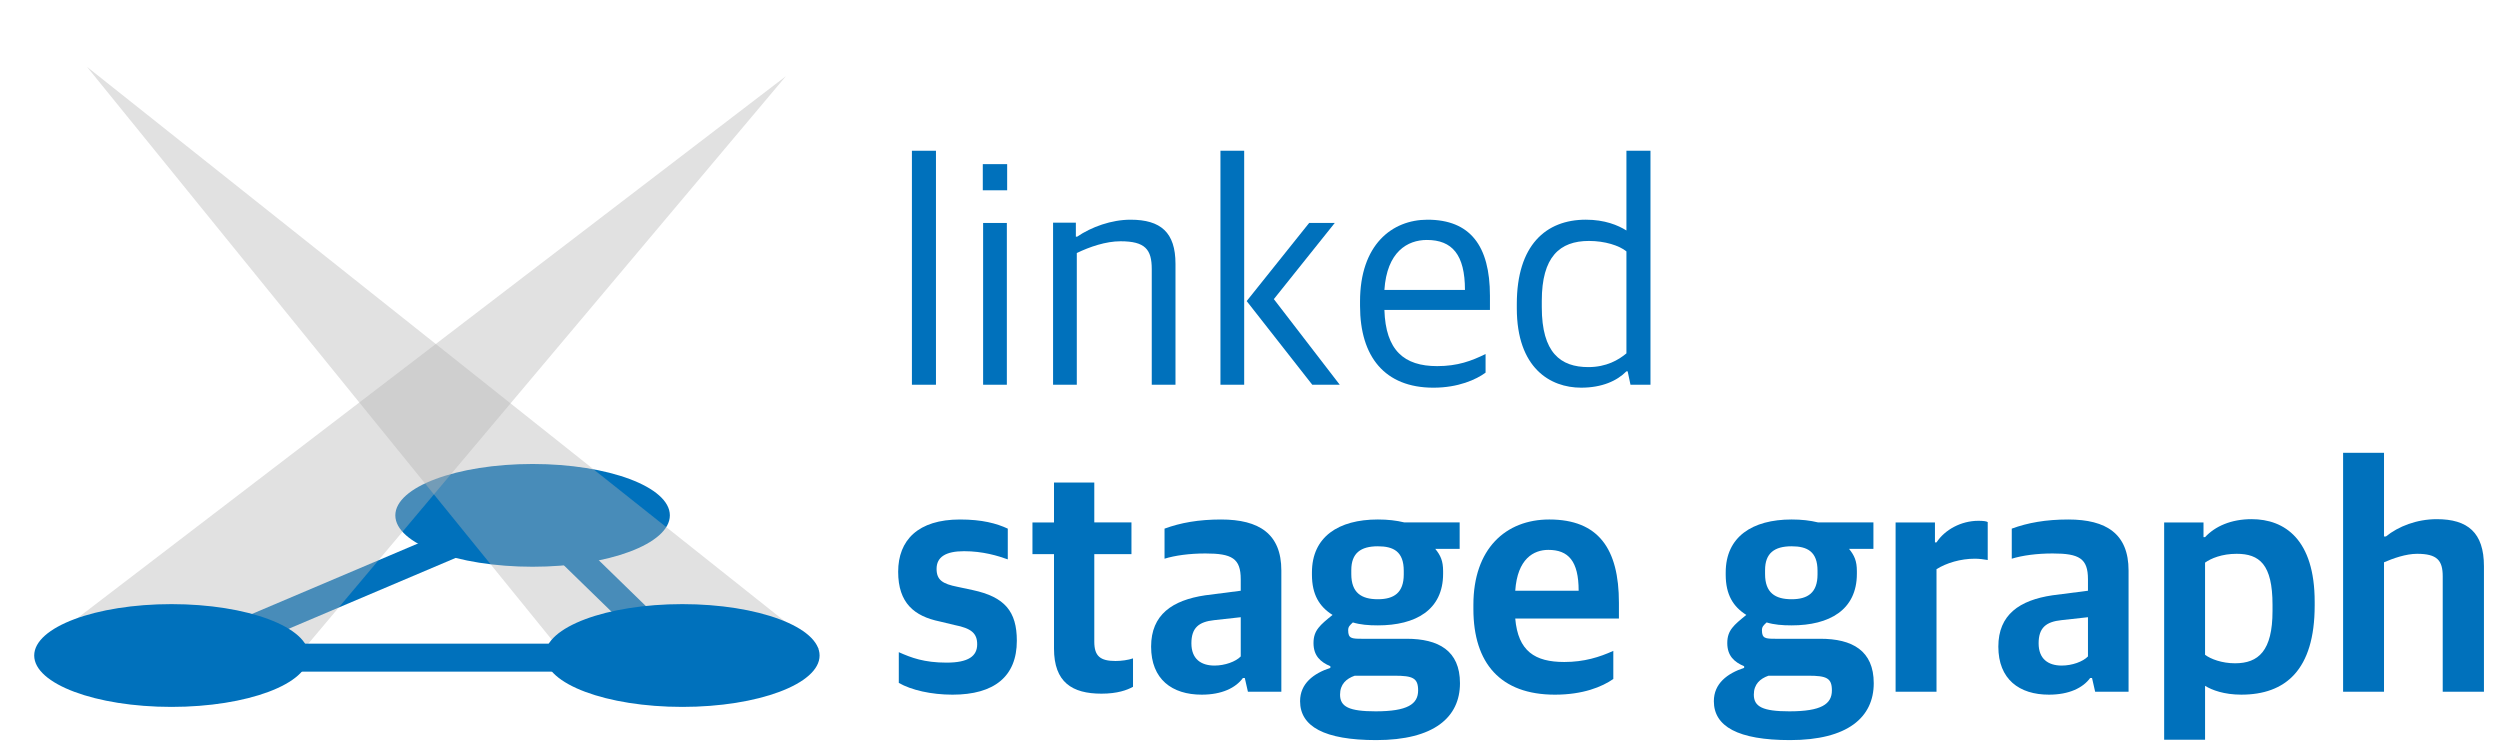
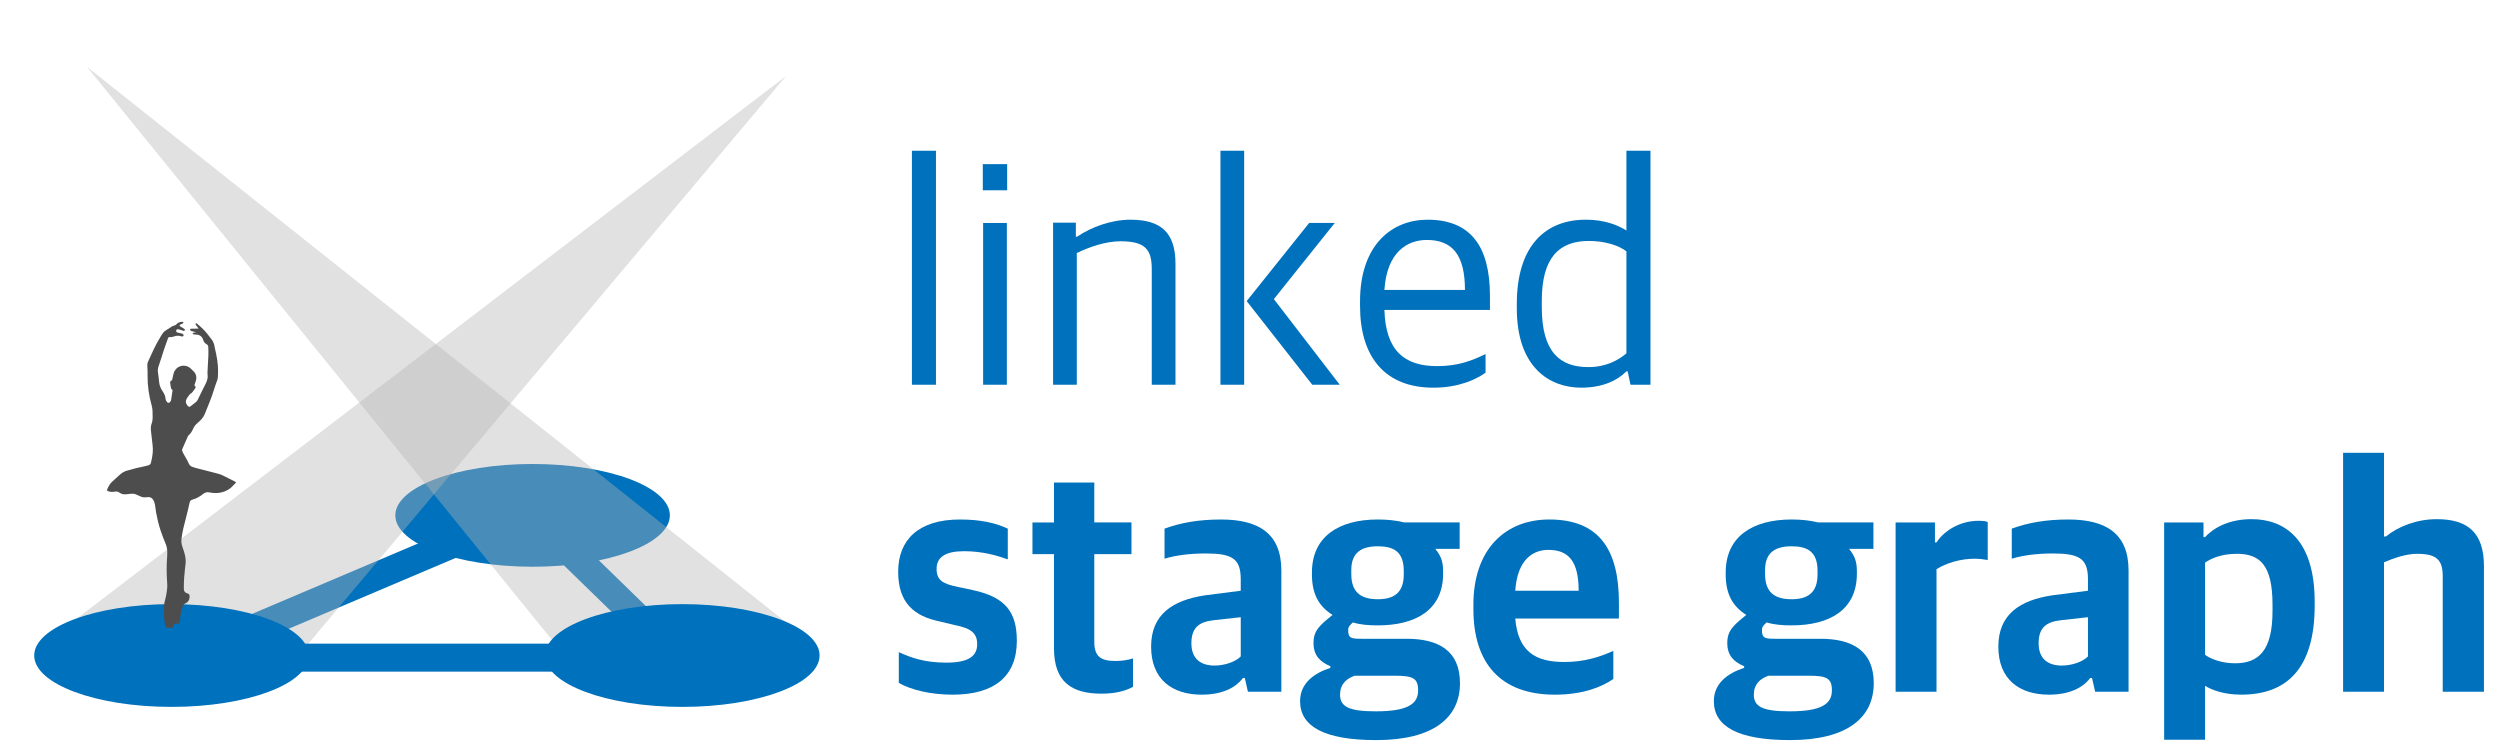
<svg xmlns="http://www.w3.org/2000/svg" version="1.1" id="Layer_1" x="0px" y="0px" width="268px" height="80px" viewBox="0 0 268 80" enable-background="new 0 0 268 80" xml:space="preserve">
  <line fill="none" stroke="#0071BC" stroke-width="3" stroke-miterlimit="10" x1="20.348" y1="70.271" x2="55.756" y2="55.247" />
  <line fill="none" stroke="#0071BC" stroke-width="3" stroke-miterlimit="10" x1="57.094" y1="55.247" x2="71.809" y2="69.567" />
  <ellipse fill="#0071BC" cx="57.094" cy="55.247" rx="14.715" ry="5.508" />
  <polyline opacity="0.4" fill="#B3B3B3" points="9.332,7.172 59.716,69.269 87.86,69.567 " />
  <polyline opacity="0.4" fill="#B3B3B3" points="84.241,8.173 32.826,69.269 3.981,69.567 " />
  <g>
    <path fill="#0071BC" d="M96.351,73.207v-3.294c1.339,0.596,2.711,1.121,5.122,1.121c2.343,0,3.281-0.7,3.281-1.962   c0-1.191-0.636-1.717-2.411-2.066l-1.607-0.386c-2.711-0.561-4.453-1.962-4.453-5.325c0-3.398,2.143-5.605,6.629-5.605   c2.377,0,3.917,0.42,5.122,0.98v3.294c-1.071-0.386-2.678-0.876-4.687-0.876c-1.975,0-2.946,0.631-2.946,1.892   c0,1.191,0.636,1.611,2.243,1.927l1.641,0.351c3.415,0.735,4.72,2.277,4.72,5.431c0,3.818-2.41,5.78-6.896,5.78   C99.833,74.468,97.69,73.978,96.351,73.207z" />
    <path fill="#0071BC" d="M112.989,69.528V59.403h-2.31v-3.398h2.31V51.73h4.319v4.274h3.984v3.398h-3.984v9.389   c0,1.542,0.636,2.067,2.276,2.067c0.636,0,1.373-0.105,1.875-0.28v3.048c-0.636,0.351-1.674,0.735-3.381,0.735   C114.931,74.362,112.989,73.137,112.989,69.528z" />
    <path fill="#0071BC" d="M123.399,69.317c0-3.433,2.277-4.975,5.792-5.5l3.816-0.49v-1.227c0-2.242-0.938-2.768-3.783-2.768   c-1.707,0-3.247,0.21-4.386,0.561V56.67c1.708-0.63,3.649-0.98,6.06-0.98c4.084,0,6.462,1.541,6.462,5.465v12.998h-3.583   l-0.335-1.472h-0.201c-0.77,1.052-2.243,1.787-4.419,1.787C125.643,74.468,123.399,72.821,123.399,69.317z M133.008,70.369v-4.204   l-2.846,0.315c-1.641,0.175-2.444,0.806-2.444,2.487s1.038,2.382,2.477,2.382C131.3,71.35,132.472,70.93,133.008,70.369z" />
    <path fill="#0071BC" d="M139.369,75.168c0-1.892,1.439-2.978,3.247-3.573V71.42c-1.071-0.455-1.808-1.121-1.808-2.487   s0.703-1.927,2.042-3.013c-1.406-0.876-2.21-2.173-2.21-4.31v-0.245c0-3.819,2.846-5.676,7.064-5.676   c1.071,0,1.975,0.105,2.845,0.315h5.926v2.838h-2.611c0.569,0.7,0.837,1.296,0.837,2.382v0.28c0,3.889-2.945,5.536-6.996,5.536   c-1.005,0-1.875-0.07-2.679-0.315c-0.335,0.315-0.502,0.455-0.502,0.841c0,0.875,0.368,0.91,1.439,0.91h4.82   c3.415,0,5.726,1.262,5.726,4.765c0,3.644-2.779,6.097-8.973,6.097C141.946,79.338,139.369,77.866,139.369,75.168z M152.023,74.013   c0-1.332-0.569-1.577-2.545-1.577h-4.251c-0.904,0.315-1.573,0.911-1.573,2.032c0,1.296,0.971,1.787,3.816,1.787   C150.885,76.255,152.023,75.483,152.023,74.013z M150.483,61.575v-0.386c0-2.066-1.104-2.627-2.778-2.627   c-1.842,0-2.846,0.735-2.846,2.558v0.42c0,1.997,1.071,2.698,2.846,2.698C149.445,64.238,150.483,63.537,150.483,61.575z" />
    <path fill="#0071BC" d="M157.948,65.289v-0.456c0-5.99,3.448-9.144,8.135-9.144c5.256,0,7.466,3.118,7.466,8.934v1.682h-11.115   c0.302,3.504,2.109,4.66,5.257,4.66c2.143,0,3.782-0.526,5.256-1.191v3.013c-1.205,0.841-3.248,1.682-6.261,1.682   C160.86,74.468,157.948,71.104,157.948,65.289z M162.434,63.327h6.797c0-3.188-1.105-4.38-3.248-4.38   C164.409,58.947,162.668,59.894,162.434,63.327z" />
    <path fill="#0071BC" d="M183.725,75.168c0-1.892,1.439-2.978,3.247-3.573V71.42c-1.071-0.455-1.808-1.121-1.808-2.487   s0.703-1.927,2.042-3.013c-1.406-0.876-2.21-2.173-2.21-4.31v-0.245c0-3.819,2.846-5.676,7.064-5.676   c1.071,0,1.975,0.105,2.845,0.315h5.926v2.838h-2.611c0.569,0.7,0.837,1.296,0.837,2.382v0.28c0,3.889-2.945,5.536-6.996,5.536   c-1.005,0-1.875-0.07-2.679-0.315c-0.335,0.315-0.502,0.455-0.502,0.841c0,0.875,0.368,0.91,1.439,0.91h4.82   c3.415,0,5.726,1.262,5.726,4.765c0,3.644-2.779,6.097-8.973,6.097C186.302,79.338,183.725,77.866,183.725,75.168z M196.379,74.013   c0-1.332-0.569-1.577-2.545-1.577h-4.251c-0.904,0.315-1.573,0.911-1.573,2.032c0,1.296,0.971,1.787,3.816,1.787   C195.24,76.255,196.379,75.483,196.379,74.013z M194.839,61.575v-0.386c0-2.066-1.104-2.627-2.778-2.627   c-1.842,0-2.846,0.735-2.846,2.558v0.42c0,1.997,1.071,2.698,2.846,2.698C193.801,64.238,194.839,63.537,194.839,61.575z" />
    <path fill="#0071BC" d="M203.208,56.005h4.219v2.137h0.167c0.904-1.366,2.645-2.312,4.486-2.312c0.469,0,0.87,0.034,1.004,0.14   v4.063c-0.368-0.069-0.938-0.14-1.372-0.14c-1.54,0-3.047,0.455-4.118,1.121v13.138h-4.386V56.005z" />
    <path fill="#0071BC" d="M214.222,69.317c0-3.433,2.276-4.975,5.792-5.5l3.816-0.49v-1.227c0-2.242-0.938-2.768-3.783-2.768   c-1.707,0-3.247,0.21-4.386,0.561V56.67c1.708-0.63,3.649-0.98,6.06-0.98c4.084,0,6.461,1.541,6.461,5.465v12.998H224.6   l-0.334-1.472h-0.201c-0.771,1.052-2.243,1.787-4.419,1.787C216.465,74.468,214.222,72.821,214.222,69.317z M223.83,70.369v-4.204   l-2.846,0.315c-1.641,0.175-2.444,0.806-2.444,2.487s1.038,2.382,2.478,2.382C222.123,71.35,223.294,70.93,223.83,70.369z" />
    <path fill="#0071BC" d="M231.997,56.005h4.219v1.576h0.167c1.071-1.156,2.779-1.927,4.988-1.927c3.549,0,6.763,2.172,6.763,8.863   v0.386c0,6.937-3.147,9.564-7.867,9.564c-1.842,0-3.147-0.49-3.884-0.946v5.781h-4.386V56.005z M243.614,65.499v-0.666   c0-4.344-1.406-5.465-3.85-5.465c-1.574,0-2.745,0.49-3.382,0.946v9.879c0.603,0.456,1.808,0.911,3.214,0.911   C242.107,71.104,243.614,69.773,243.614,65.499z" />
    <path fill="#0071BC" d="M251.18,48.543h4.386v8.969h0.201c1.339-1.087,3.314-1.857,5.457-1.857c3.314,0,5.055,1.437,5.055,5.045   v13.453h-4.419V61.785c0-1.717-0.603-2.417-2.745-2.417c-1.205,0-2.578,0.49-3.549,0.911v13.873h-4.386V48.543z" />
  </g>
  <g>
</g>
  <ellipse fill="#0071BC" cx="18.381" cy="70.271" rx="14.714" ry="5.509" />
  <ellipse fill="#0071BC" cx="73.146" cy="70.271" rx="14.714" ry="5.509" />
  <line fill="none" stroke="#0071BC" stroke-width="3" stroke-miterlimit="10" x1="19" y1="70.5" x2="69" y2="70.5" />
  <g>
    <path fill="#0071BC" d="M97.757,16.16h2.578v25.084h-2.578V16.16z" />
    <path fill="#0071BC" d="M105.356,17.596h2.611v2.803h-2.611V17.596z M105.39,23.902h2.544v17.342h-2.544V23.902z" />
    <path fill="#0071BC" d="M112.888,23.867h2.444v1.507h0.134c1.54-1.051,3.683-1.822,5.725-1.822c3.247,0,4.821,1.366,4.821,4.729   v12.962h-2.544V28.842c0-2.102-0.703-2.978-3.348-2.978c-1.574,0-3.314,0.596-4.687,1.261v14.119h-2.544V23.867z" />
    <path fill="#0071BC" d="M130.832,16.16h2.544v25.084h-2.544V16.16z M133.644,32.275l6.696-8.373h2.745l-6.528,8.163l7.063,9.179   h-2.945L133.644,32.275z" />
    <path fill="#0071BC" d="M145.796,32.801v-0.491c0-6.061,3.415-8.758,7.231-8.758c4.553,0,6.695,2.768,6.695,8.163v1.507h-11.315   c0.134,4.344,2.108,6.026,5.657,6.026c2.21,0,3.683-0.561,5.189-1.296v1.997c-1.005,0.735-2.913,1.611-5.591,1.611   C148.44,41.56,145.796,38.231,145.796,32.801z M148.407,31.084h8.637c0-3.784-1.372-5.36-4.084-5.36   C150.885,25.724,148.675,26.985,148.407,31.084z" />
    <path fill="#0071BC" d="M162.602,33.046v-0.456c0-6.306,3.114-9.039,7.399-9.039c2.042,0,3.448,0.595,4.352,1.156V16.16h2.578   v25.084h-2.143l-0.302-1.436h-0.134c-1.004,1.016-2.611,1.751-4.854,1.751C166.184,41.56,162.602,39.458,162.602,33.046z    M174.353,37.881V26.95c-0.77-0.63-2.31-1.121-4.018-1.121c-3.146,0-5.055,1.717-5.055,6.412v0.701c0,4.87,2.009,6.411,4.988,6.411   C172.21,39.353,173.516,38.582,174.353,37.881z" />
  </g>
+   <path fill="#4D4D4D" d="M21.296,35.228c-0.259,0-0.506-0.004-0.754,0.003c-0.065,0-0.13,0.037-0.194,0.057  c0.05,0.067,0.087,0.166,0.154,0.194c0.133,0.055,0.281,0.07,0.424,0.103c0.029,0.005,0.054,0.025,0.065,0.052  c-0.074,0-0.148,0.005-0.221,0.016c-0.048,0.017-0.094,0.042-0.135,0.072c0.04,0.04,0.072,0.105,0.12,0.116  c0.105,0.021,0.213,0.032,0.321,0.032c0.323,0.005,0.605,0.222,0.694,0.533c0.065,0.229,0.188,0.401,0.407,0.514  c0.076,0.043,0.128,0.118,0.145,0.204c0.02,0.323,0.028,0.648,0.016,0.971c-0.024,0.621-0.065,1.242-0.098,1.861  c-0.003,0.066,0.001,0.132,0.011,0.197c0.073,0.505-0.163,0.917-0.386,1.341c-0.237,0.448-0.441,0.914-0.671,1.367  c-0.061,0.109-0.142,0.205-0.24,0.283c-0.171,0.146-0.36,0.27-0.534,0.414c-0.099,0.082-0.169,0.069-0.255-0.013  c-0.298-0.286-0.316-0.604-0.048-0.966c0.075-0.102,0.151-0.204,0.227-0.307c0.014-0.018,0.027-0.043,0.046-0.051  c0.257-0.101,0.34-0.364,0.504-0.551c0.071-0.08,0.146-0.216-0.027-0.307c-0.018-0.01-0.02-0.078-0.009-0.113  c0.042-0.148,0.091-0.296,0.14-0.443c0.126-0.377,0.008-0.794-0.298-1.048c-0.086-0.072-0.16-0.16-0.24-0.238  c-0.431-0.43-1.128-0.429-1.558,0.001c-0.125,0.125-0.218,0.278-0.271,0.447c-0.074,0.23-0.109,0.475-0.167,0.711  c-0.01,0.04-0.037,0.097-0.068,0.106c-0.105,0.029-0.172,0.133-0.155,0.241c0.018,0.204,0.062,0.407,0.099,0.609  c0.005,0.032,0.024,0.062,0.051,0.08c0.146,0.058,0.102,0.169,0.086,0.272c-0.042,0.283-0.087,0.566-0.127,0.852  c-0.021,0.15-0.152,0.346-0.264,0.349c-0.158,0.005-0.205-0.146-0.281-0.247c-0.033-0.057-0.052-0.121-0.054-0.187  c-0.03-0.278-0.131-0.543-0.292-0.771c-0.227-0.32-0.375-0.668-0.406-1.067c-0.026-0.342-0.077-0.682-0.125-1.023  c-0.04-0.285,0.033-0.542,0.13-0.81c0.193-0.534,0.347-1.082,0.526-1.62c0.13-0.392,0.275-0.779,0.414-1.168  c0.047-0.132,0.125-0.206,0.28-0.158c0.046,0.009,0.094,0.007,0.139-0.007c0.087-0.019,0.173-0.042,0.258-0.07  c0.238-0.08,0.475-0.101,0.718-0.019c0.099,0.033,0.22,0.073,0.283-0.061c0.043-0.091-0.038-0.184-0.206-0.233  c-0.125-0.037-0.257-0.055-0.386-0.084c-0.112-0.026-0.213-0.067-0.2-0.21c0.011-0.12,0.096-0.179,0.253-0.15  c0.142,0.029,0.281,0.071,0.416,0.125c0.09,0.034,0.188,0.096,0.249-0.014s-0.05-0.164-0.127-0.213  c-0.115-0.073-0.235-0.138-0.35-0.212c-0.115-0.074-0.108-0.13,0.008-0.194c0.081-0.046,0.176-0.071,0.255-0.12  c0.04-0.026,0.061-0.084,0.09-0.127c-0.049-0.019-0.098-0.056-0.144-0.052c-0.24,0.021-0.47,0.069-0.636,0.282  c-0.056,0.072-0.173,0.096-0.264,0.137c-0.041,0.019-0.094,0.019-0.132,0.042c-0.252,0.16-0.497,0.326-0.751,0.478  c-0.265,0.16-0.392,0.425-0.545,0.671c-0.524,0.841-0.921,1.746-1.328,2.644c-0.074,0.167-0.102,0.351-0.08,0.532  c0.029,0.336,0.021,0.677,0.021,1.016c-0.004,1.069,0.144,2.135,0.44,3.163c0.124,0.424,0.092,0.855,0.103,1.287  c0.005,0.238-0.036,0.476-0.121,0.699c-0.109,0.303-0.071,0.623-0.036,0.938c0.051,0.449,0.097,0.898,0.154,1.346  c0.07,0.551,0,1.088-0.121,1.625c-0.102,0.453-0.091,0.465-0.538,0.582c-0.363,0.095-0.735,0.154-1.1,0.244  c-0.311,0.076-0.612,0.184-0.924,0.252c-0.335,0.075-0.604,0.254-0.853,0.475c-0.274,0.243-0.549,0.487-0.814,0.74  c-0.244,0.234-0.368,0.475-0.504,0.777c-0.021,0.049-0.043,0.107-0.018,0.154c0.021,0.031,0.053,0.056,0.09,0.066  c0.174,0.07,0.362,0.098,0.548,0.08c0.173-0.016,0.351-0.07,0.515-0.012c0.099,0.035,0.179,0.107,0.27,0.16  c0.419,0.246,0.888,0.033,1.334,0.051c0.421,0.016,0.752,0.36,1.176,0.387c0.26,0.018,0.544-0.088,0.771,0.041  c0.476,0.272,0.455,1.139,0.545,1.605c0.127,0.656,0.274,1.311,0.492,1.943c0.164,0.474,0.333,0.945,0.531,1.404  c0.234,0.544,0.179,1.083,0.143,1.623c-0.048,0.746-0.048,1.496,0,2.243c0.021,0.339,0.059,0.686,0.003,1.015  c-0.04,0.236-0.051,0.48-0.107,0.715c-0.085,0.354-0.18,0.707-0.243,1.065c-0.028,0.163,0.016,0.337,0.02,0.506  c0.006,0.253-0.006,0.509,0.013,0.761c0.02,0.254,0.065,0.502,0.105,0.752c0.032,0.199,0.138,0.325,0.356,0.324  c0.103,0,0.206,0,0.309-0.005c0.107,0.001,0.202-0.071,0.229-0.177c0.015-0.045,0.041-0.086,0.051-0.131  c0.036-0.125,0.098-0.171,0.24-0.135c0.248,0.062,0.367-0.041,0.401-0.298c0.052-0.405,0.092-0.814,0.171-1.216  c0.037-0.187,0.148-0.359,0.236-0.535c0.028-0.043,0.069-0.074,0.118-0.091c0.33-0.126,0.514-0.384,0.521-0.751  c0.004-0.074-0.008-0.149-0.036-0.219c-0.03-0.056-0.08-0.098-0.14-0.117c-0.295-0.08-0.441-0.223-0.443-0.533  c-0.003-0.418,0.012-0.838,0.042-1.256c0.037-0.488,0.098-0.973,0.149-1.459c0.053-0.512-0.081-0.99-0.241-1.465  c-0.069-0.205-0.151-0.409-0.189-0.621c-0.03-0.185-0.033-0.373-0.008-0.561c0.09-0.738,0.273-1.459,0.465-2.177  c0.147-0.55,0.275-1.104,0.396-1.659c0.042-0.197,0.123-0.299,0.33-0.352c0.419-0.107,0.789-0.329,1.125-0.602  c0.207-0.168,0.412-0.219,0.689-0.162c0.74,0.152,1.461,0.059,2.102-0.36c0.258-0.169,0.462-0.423,0.686-0.644  c0.059-0.057,0.049-0.106-0.036-0.148c-0.488-0.24-0.97-0.496-1.462-0.729c-0.176-0.083-0.373-0.12-0.563-0.174  c-0.294-0.08-0.589-0.154-0.884-0.229c-0.441-0.113-0.881-0.225-1.322-0.34c-0.104-0.027-0.206-0.065-0.31-0.096  c-0.211-0.063-0.354-0.174-0.449-0.398c-0.149-0.352-0.366-0.676-0.547-1.016c-0.064-0.119-0.118-0.245-0.16-0.375  c-0.015-0.045,0.009-0.109,0.03-0.16c0.194-0.447,0.391-0.894,0.589-1.34c0.021-0.047,0.052-0.089,0.091-0.123  c0.223-0.193,0.365-0.441,0.48-0.706c0.102-0.228,0.255-0.429,0.448-0.588c0.325-0.275,0.63-0.57,0.793-0.978  c0.353-0.875,0.727-1.742,1.001-2.648c0.098-0.323,0.213-0.641,0.33-0.959c0.108-0.292,0.085-0.592,0.093-0.893  c0.022-0.881-0.142-1.74-0.347-2.593c-0.033-0.137-0.037-0.284-0.086-0.414c-0.063-0.168-0.136-0.344-0.247-0.481  c-0.33-0.41-0.622-0.852-1.017-1.207c-0.188-0.161-0.364-0.332-0.548-0.493c-0.035-0.03-0.099-0.029-0.148-0.042  c-0.002,0.051-0.027,0.115-0.005,0.15c0.071,0.105,0.147,0.206,0.229,0.302C21.237,35.155,21.268,35.192,21.296,35.228z" />
</svg>
